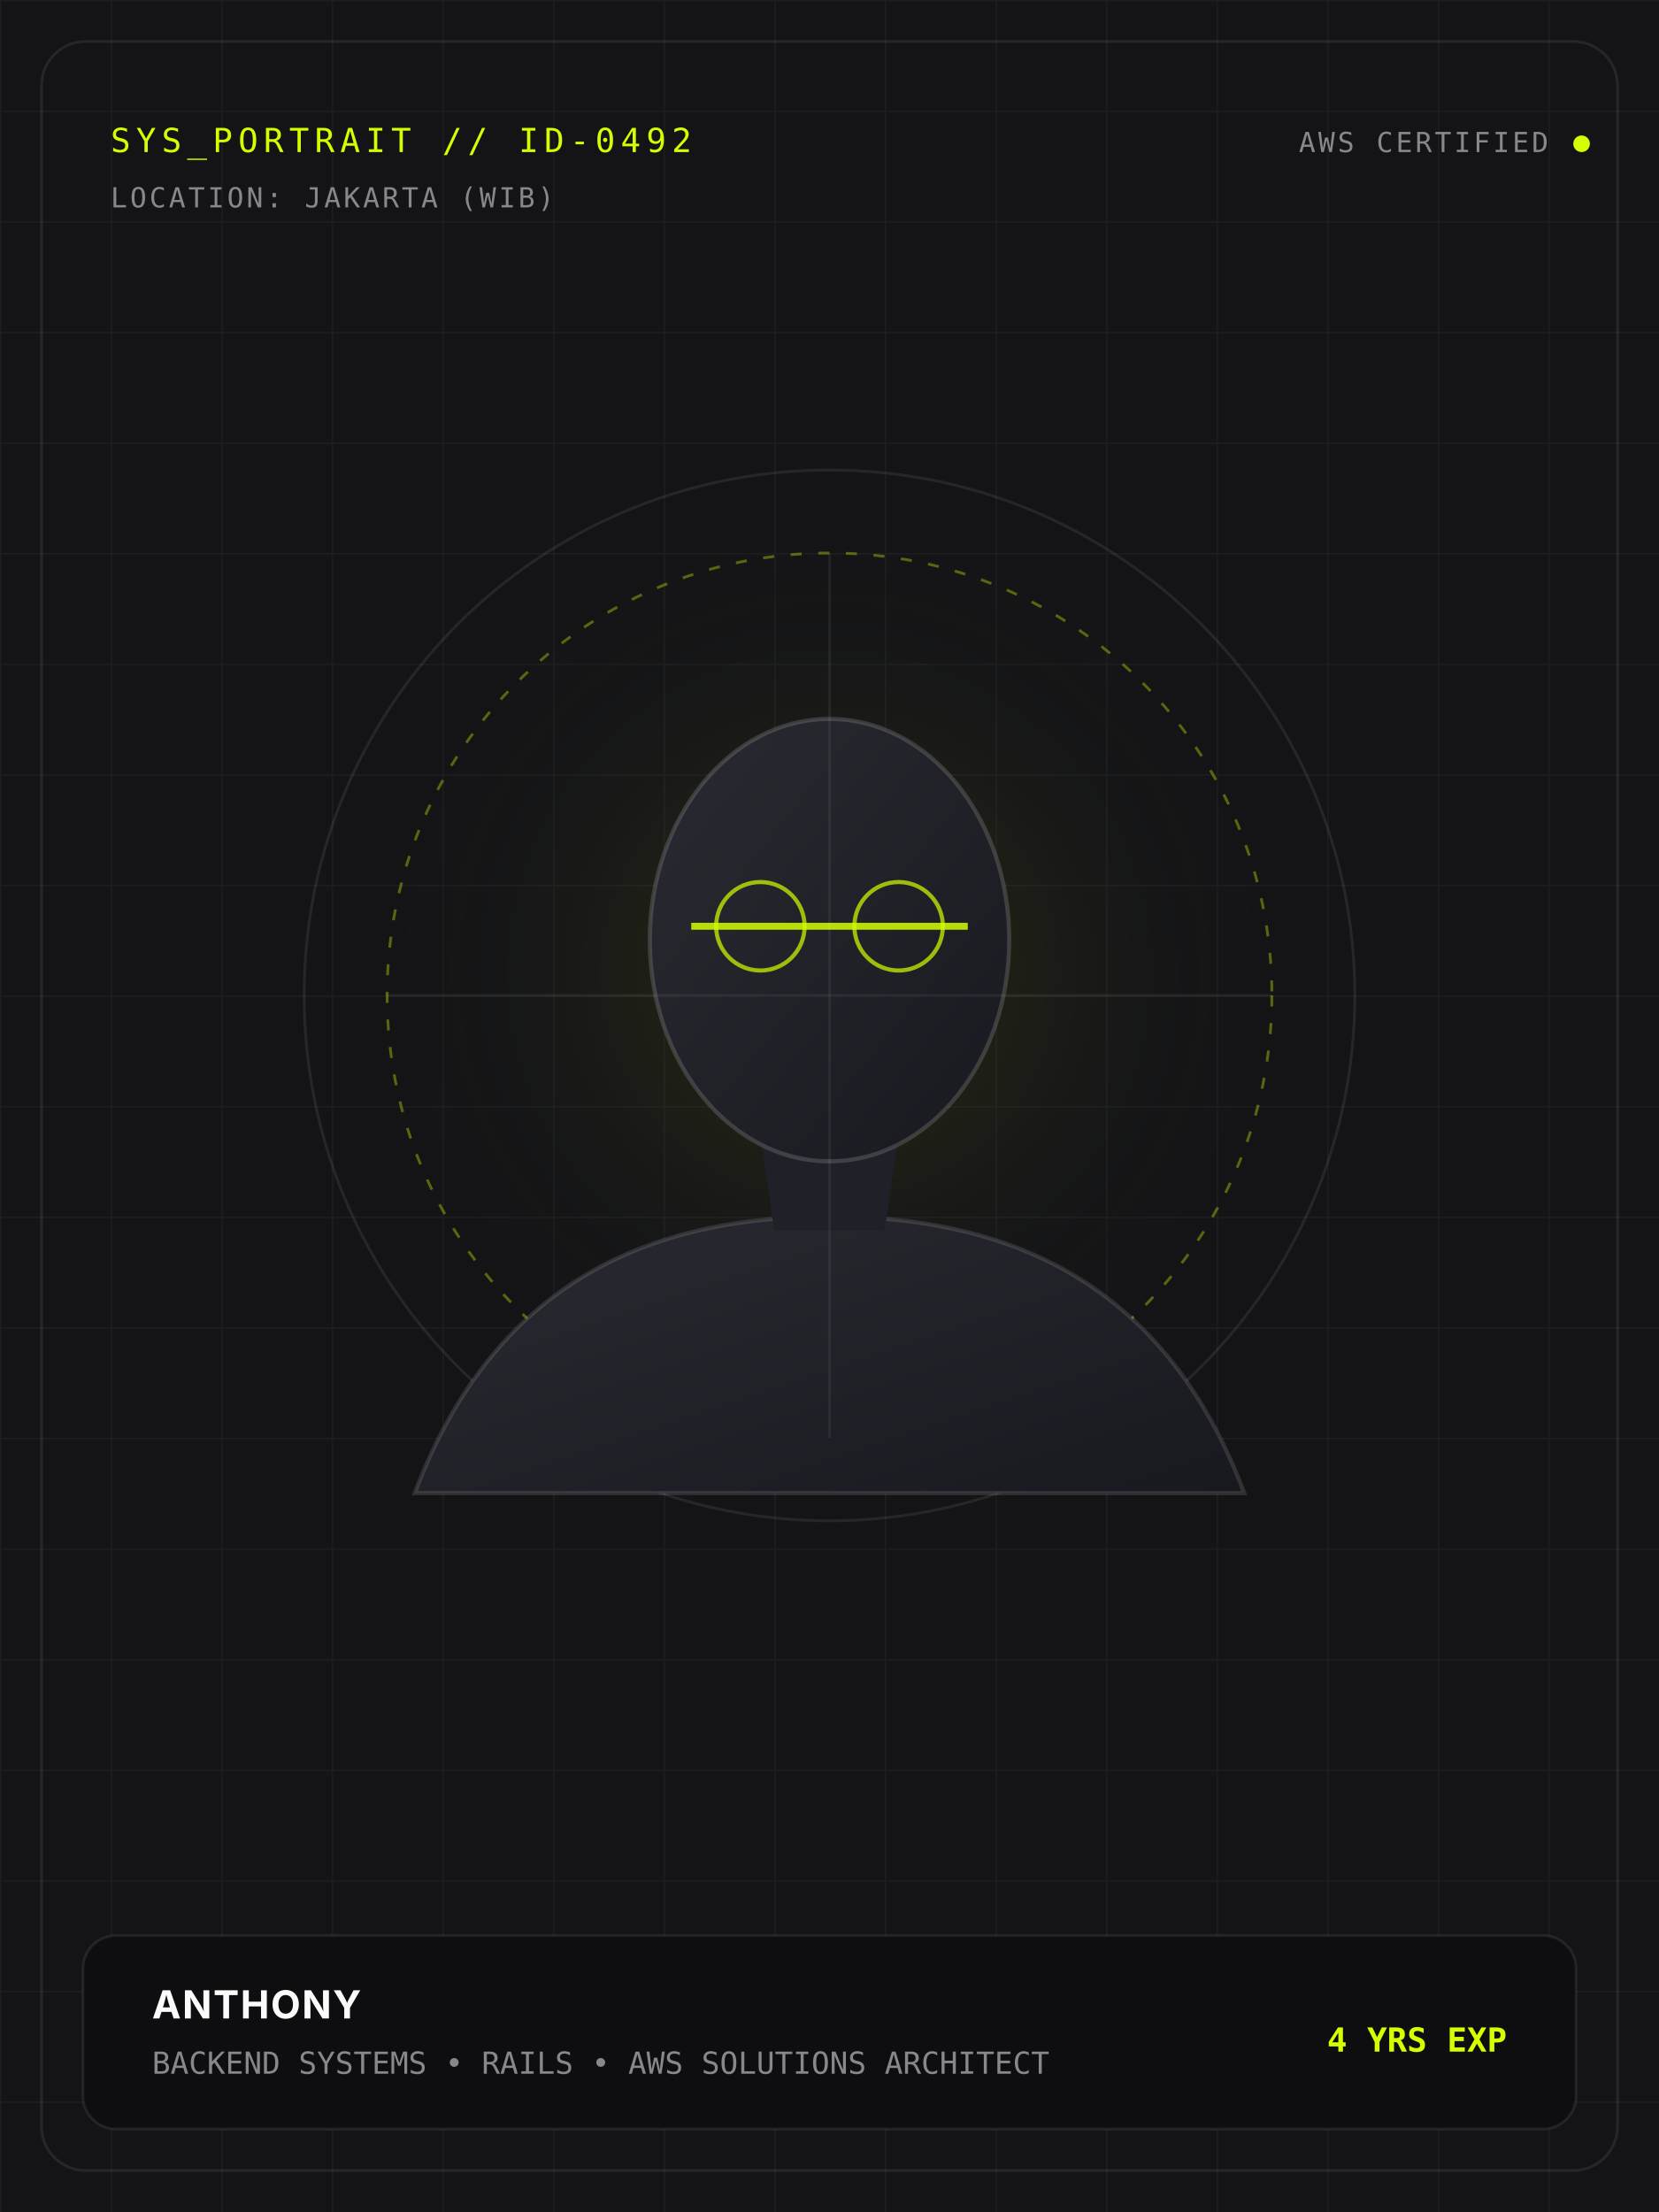
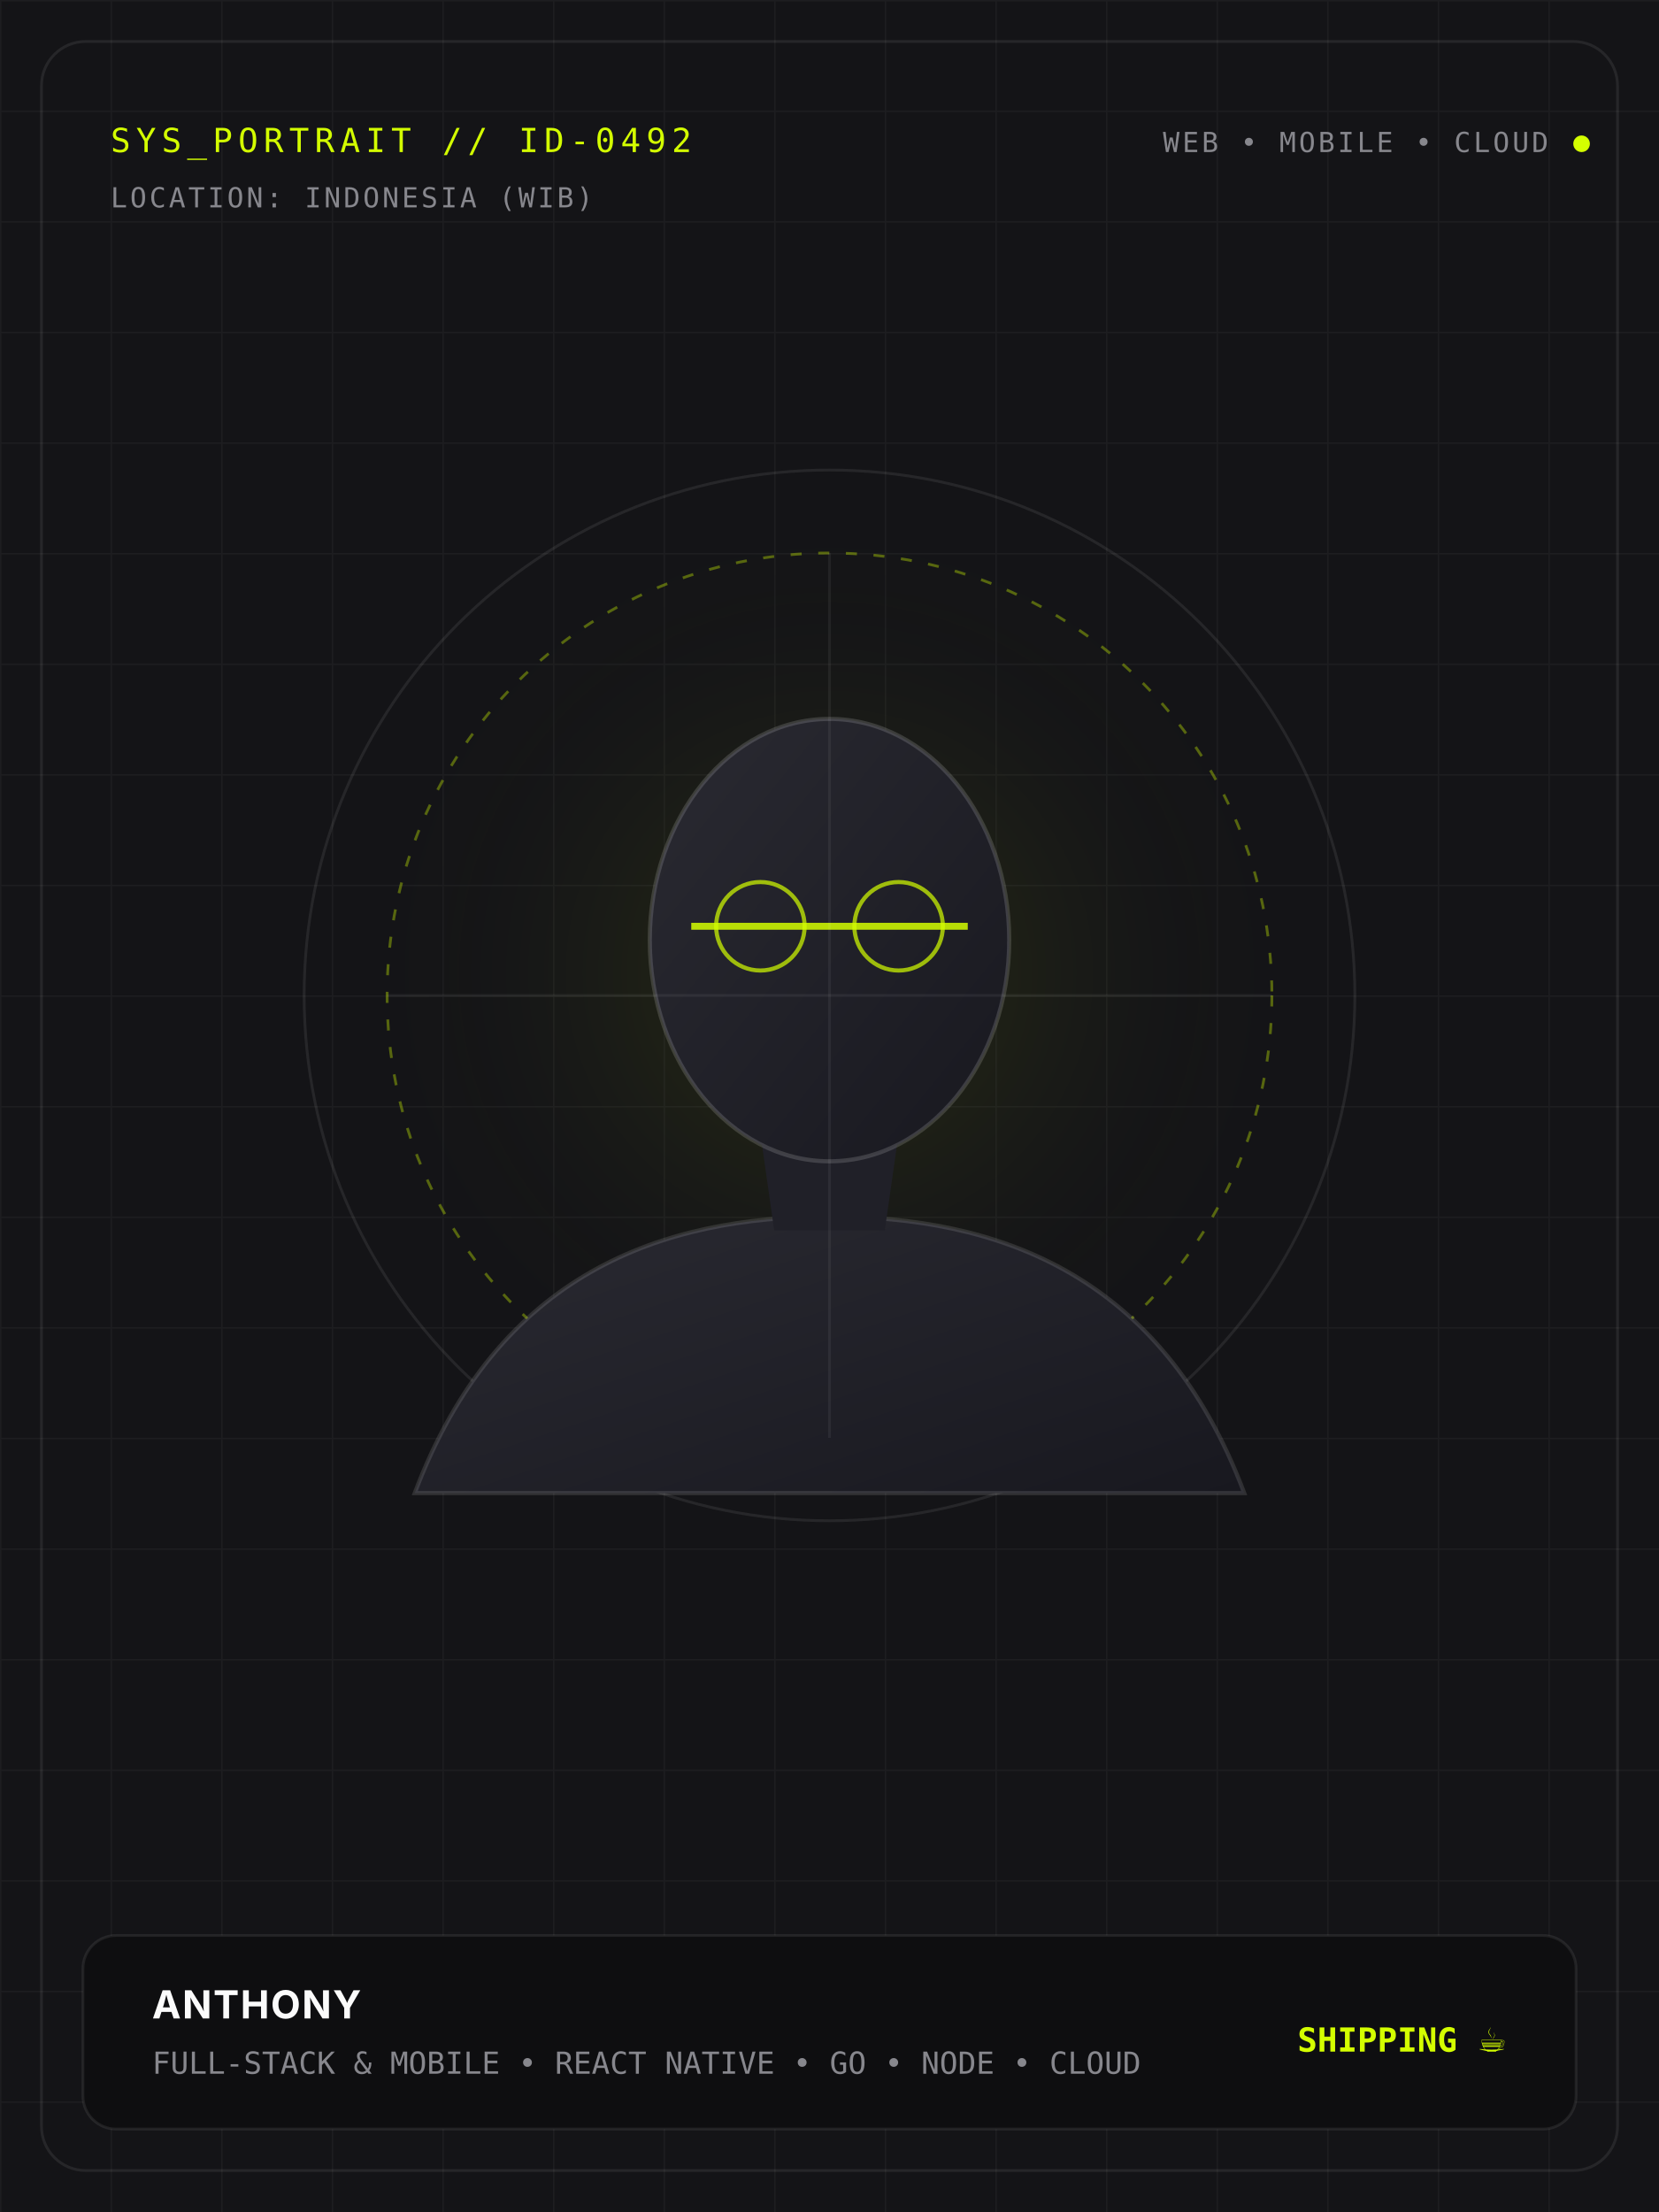
<svg xmlns="http://www.w3.org/2000/svg" width="600" height="800" viewBox="0 0 600 800" fill="none">
  <rect width="600" height="800" fill="#141417" />
  <defs>
    <pattern id="grid" width="40" height="40" patternUnits="userSpaceOnUse">
      <path d="M 40 0 L 0 0 0 40" fill="none" stroke="rgba(255, 255, 255, 0.04)" stroke-width="1" />
    </pattern>
    <radialGradient id="glow" cx="50%" cy="45%" r="50%">
      <stop offset="0%" stop-color="#d4ff00" stop-opacity="0.12" />
      <stop offset="60%" stop-color="#141417" stop-opacity="0" />
    </radialGradient>
    <linearGradient id="silhouetteGrad" x1="0%" y1="0%" x2="100%" y2="100%">
      <stop offset="0%" stop-color="#2a2a32" />
      <stop offset="100%" stop-color="#18181f" />
    </linearGradient>
  </defs>
  <rect width="600" height="800" fill="url(#grid)" />
  <circle cx="300" cy="380" r="280" fill="url(#glow)" />
  <g transform="translate(100, 160)">
    <circle cx="200" cy="200" r="160" stroke="#d4ff00" stroke-width="1" stroke-dasharray="4 6" opacity="0.35" />
    <circle cx="200" cy="200" r="190" stroke="rgba(255, 255, 255, 0.08)" stroke-width="1" />
    <path d="M 50 380 C 80 300, 140 280, 200 280 C 260 280, 320 300, 350 380 Z" fill="url(#silhouetteGrad)" stroke="rgba(255, 255, 255, 0.12)" stroke-width="1.5" />
    <path d="M 175 250 L 225 250 L 220 285 L 180 285 Z" fill="#202028" />
    <ellipse cx="200" cy="180" rx="65" ry="80" fill="url(#silhouetteGrad)" stroke="rgba(255, 255, 255, 0.15)" stroke-width="1.5" />
    <line x1="150" y1="175" x2="250" y2="175" stroke="#d4ff00" stroke-width="2.5" opacity="0.85" />
    <circle cx="175" cy="175" r="16" fill="none" stroke="#d4ff00" stroke-width="1.5" opacity="0.7" />
    <circle cx="225" cy="175" r="16" fill="none" stroke="#d4ff00" stroke-width="1.5" opacity="0.7" />
    <line x1="200" y1="40" x2="200" y2="360" stroke="rgba(255, 255, 255, 0.06)" stroke-width="1" />
    <line x1="40" y1="200" x2="360" y2="200" stroke="rgba(255, 255, 255, 0.06)" stroke-width="1" />
  </g>
  <text x="40" y="55" fill="#d4ff00" font-family="monospace" font-size="12" letter-spacing="2">SYS_PORTRAIT // ID-0492</text>
-   <text x="40" y="75" fill="#87878d" font-family="monospace" font-size="10" letter-spacing="1">LOCATION: JAKARTA (WIB)</text>
-   <text x="560" y="55" text-anchor="end" fill="#87878d" font-family="monospace" font-size="10" letter-spacing="1">AWS CERTIFIED</text>
+   <text x="40" y="75" fill="#87878d" font-family="monospace" font-size="10" letter-spacing="1">LOCATION: INDONESIA (WIB)</text>
+   <text x="560" y="55" text-anchor="end" fill="#87878d" font-family="monospace" font-size="10" letter-spacing="1">WEB • MOBILE • CLOUD</text>
  <circle cx="572" cy="52" r="3" fill="#d4ff00" />
  <rect x="30" y="700" width="540" height="70" rx="12" fill="#0e0e10" stroke="rgba(255, 255, 255, 0.08)" stroke-width="1" />
  <text x="55" y="730" fill="#fbfbfb" font-family="-apple-system, sans-serif" font-weight="700" font-size="14" letter-spacing="0.5">ANTHONY</text>
-   <text x="55" y="750" fill="#87878d" font-family="monospace" font-size="11">BACKEND SYSTEMS • RAILS • AWS SOLUTIONS ARCHITECT</text>
-   <text x="545" y="742" text-anchor="end" fill="#d4ff00" font-family="monospace" font-weight="bold" font-size="12">4 YRS EXP</text>
+   <text x="55" y="750" fill="#87878d" font-family="monospace" font-size="11">FULL-STACK &amp; MOBILE • REACT NATIVE • GO • NODE • CLOUD</text>
+   <text x="545" y="742" text-anchor="end" fill="#d4ff00" font-family="monospace" font-weight="bold" font-size="12">SHIPPING ☕</text>
  <rect x="15" y="15" width="570" height="770" rx="16" fill="none" stroke="rgba(255, 255, 255, 0.08)" stroke-width="1" />
</svg>
